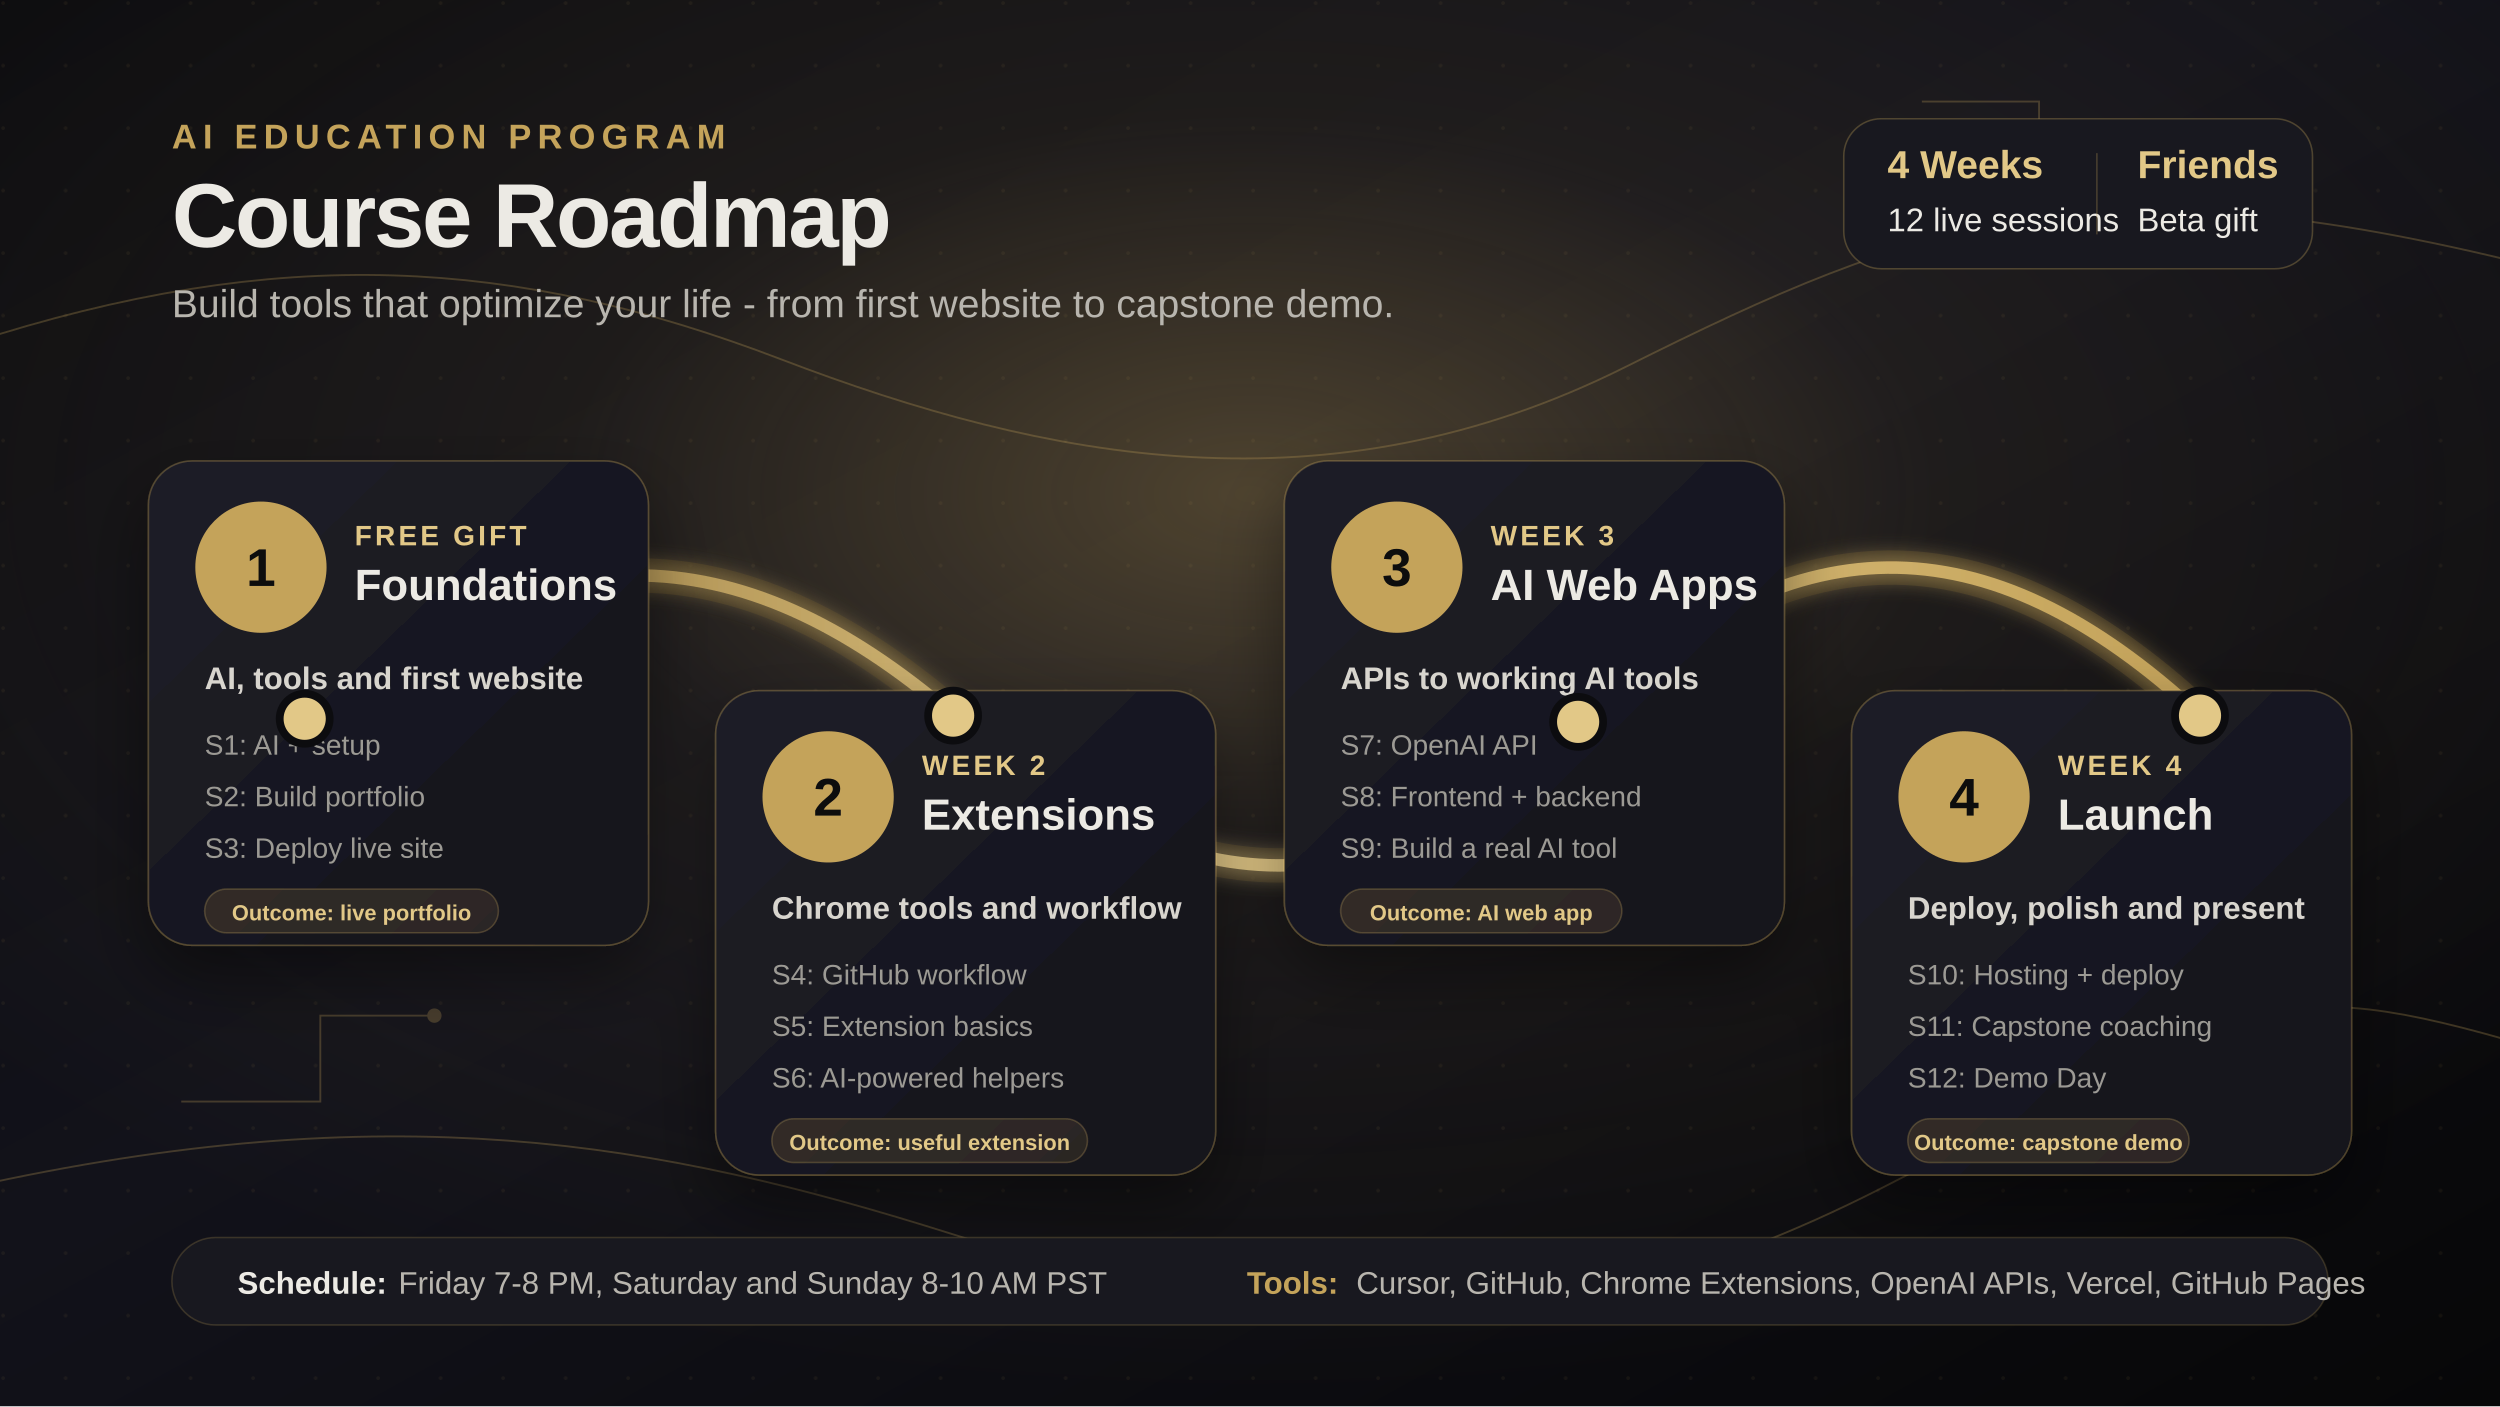
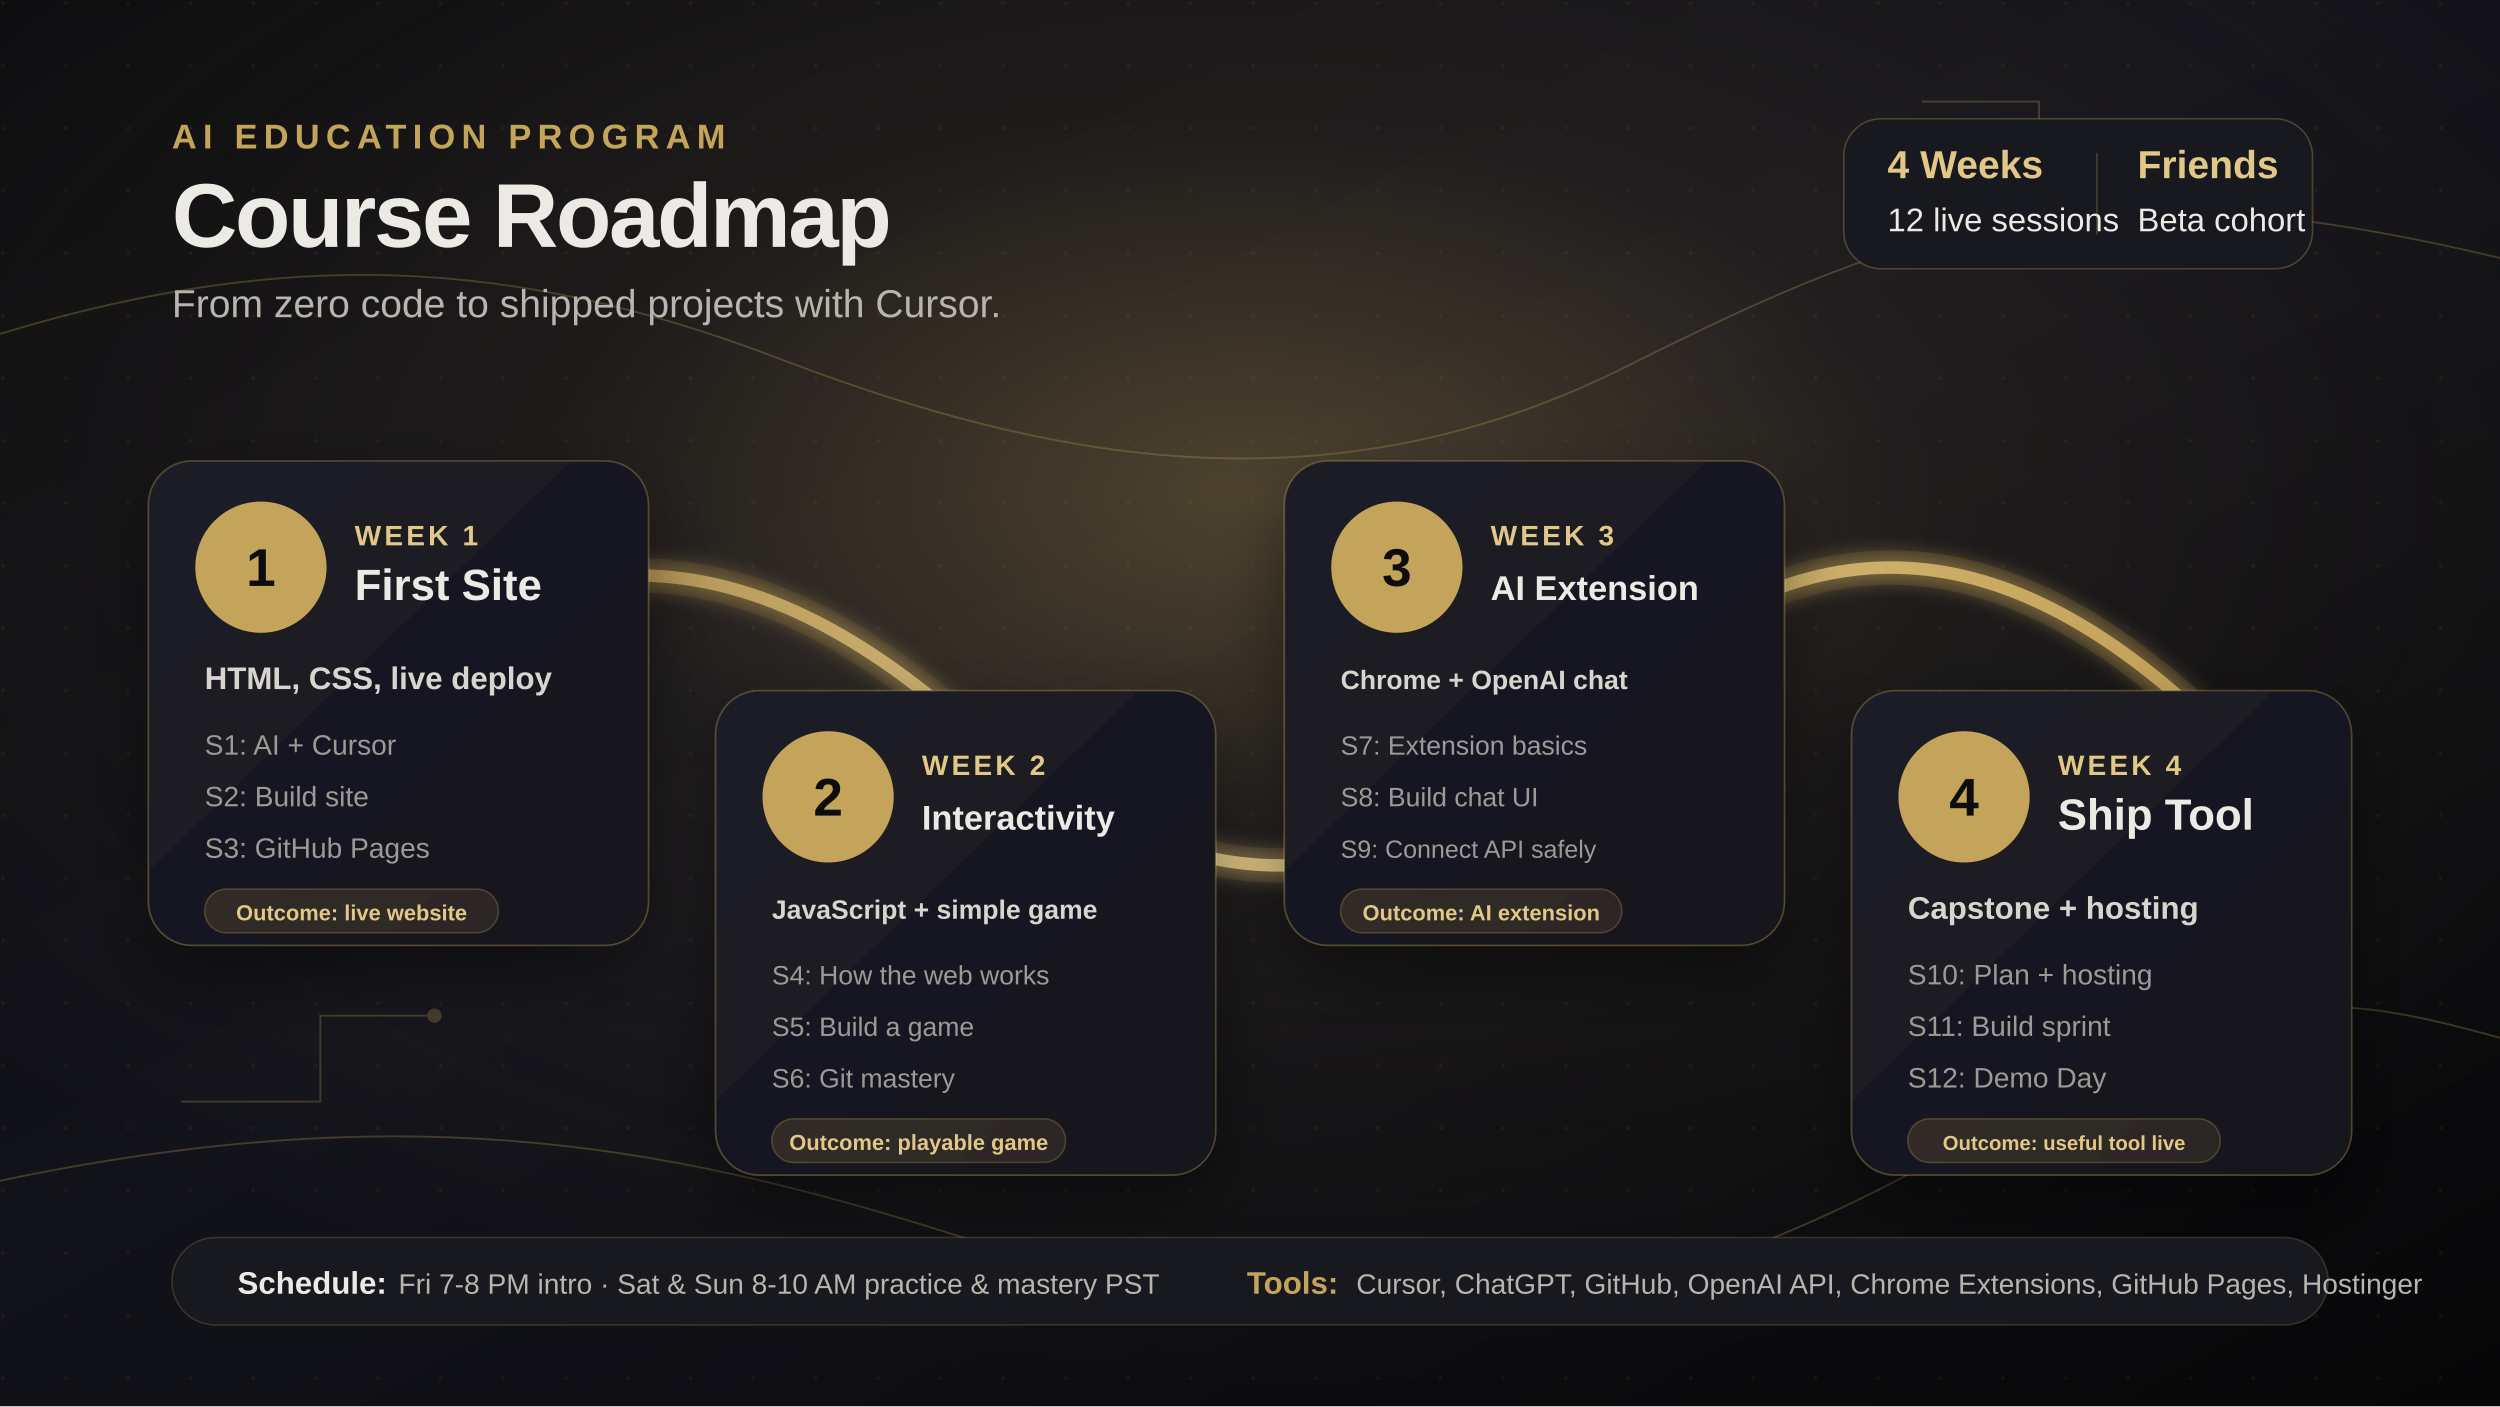
<svg xmlns="http://www.w3.org/2000/svg" width="1600" height="900" viewBox="0 0 1600 900" role="img" aria-labelledby="title desc">
  <defs>
    <linearGradient id="bgGradient" x1="0" y1="0" x2="1" y2="1">
      <stop offset="0" stop-color="#0c0c0f" />
      <stop offset="0.45" stop-color="#12121a" />
      <stop offset="1" stop-color="#070708" />
    </linearGradient>
    <radialGradient id="goldGlow" cx="50%" cy="35%" r="65%">
      <stop offset="0" stop-color="#c4a35a" stop-opacity="0.34" />
      <stop offset="0.42" stop-color="#c4a35a" stop-opacity="0.08" />
      <stop offset="1" stop-color="#c4a35a" stop-opacity="0" />
    </radialGradient>
    <linearGradient id="goldStroke" x1="0" y1="0" x2="1" y2="0">
      <stop offset="0" stop-color="#9a7b3c" />
      <stop offset="0.48" stop-color="#e2c887" />
      <stop offset="1" stop-color="#c4a35a" />
    </linearGradient>
    <linearGradient id="cardGradient" x1="0" y1="0" x2="1" y2="1">
      <stop offset="0" stop-color="#1f1f28" />
      <stop offset="1" stop-color="#12121a" />
    </linearGradient>
    <filter id="softShadow" x="-20%" y="-20%" width="140%" height="150%">
      <feDropShadow dx="0" dy="20" stdDeviation="22" flood-color="#000000" flood-opacity="0.42" />
    </filter>
    <filter id="goldBloom" x="-80%" y="-80%" width="260%" height="260%">
      <feGaussianBlur stdDeviation="8" result="blur" />
      <feMerge>
        <feMergeNode in="blur" />
        <feMergeNode in="SourceGraphic" />
      </feMerge>
    </filter>
    <pattern id="dotGrid" width="40" height="40" patternUnits="userSpaceOnUse">
      <circle cx="2" cy="2" r="1.2" fill="#c4a35a" opacity="0.18" />
    </pattern>
  </defs>
  <rect width="1600" height="900" fill="url(#bgGradient)" />
  <rect width="1600" height="900" fill="url(#goldGlow)" />
  <rect width="1600" height="900" fill="url(#dotGrid)" opacity="0.38" />
  <g opacity="0.28" stroke="#c4a35a" stroke-width="1.2" fill="none">
    <path d="M-20 220 C180 155 330 165 500 230 S850 330 1040 235 1340 100 1620 170" />
    <path d="M-20 760 C250 700 420 730 610 790 S970 880 1205 760 1450 620 1620 670" />
    <path d="M1230 65 L1305 65 L1305 120 L1378 120" />
    <path d="M116 705 L205 705 L205 650 L278 650" />
    <circle cx="1378" cy="120" r="4" fill="#c4a35a" />
    <circle cx="278" cy="650" r="4" fill="#c4a35a" />
  </g>
  <g font-family="Outfit, DM Sans, Segoe UI, Arial, sans-serif">
    <text x="110" y="95" fill="#c4a35a" font-size="22" font-weight="700" letter-spacing="4">AI EDUCATION PROGRAM</text>
    <text x="110" y="158" fill="#eceae4" font-size="58" font-weight="700" letter-spacing="-1.5">Course Roadmap</text>
-     <text x="110" y="203" fill="#b8b5ae" font-size="25">Build tools that optimize your life - from first website to capstone demo.</text>
+     <text x="110" y="203" fill="#b8b5ae" font-size="25">From zero code to shipped projects with Cursor.</text>
    <g transform="translate(1180 76)">
      <rect x="0" y="0" width="300" height="96" rx="24" fill="#18181f" stroke="#c4a35a" stroke-opacity="0.32" />
      <text x="28" y="38" fill="#e2c887" font-size="25" font-weight="700">4 Weeks</text>
      <text x="28" y="72" fill="#eceae4" font-size="21">12 live sessions</text>
      <line x1="162" y1="22" x2="162" y2="74" stroke="#c4a35a" stroke-opacity="0.28" />
      <text x="188" y="38" fill="#e2c887" font-size="25" font-weight="700">Friends</text>
-       <text x="188" y="72" fill="#eceae4" font-size="21">Beta gift</text>
+       <text x="188" y="72" fill="#eceae4" font-size="21">Beta cohort</text>
    </g>
  </g>
  <path d="M195 460 C345 338 470 338 610 458 S875 592 1010 462 1270 330 1408 458" fill="none" stroke="#4b3d22" stroke-width="22" stroke-linecap="round" opacity="0.52" />
  <path d="M195 460 C345 338 470 338 610 458 S875 592 1010 462 1270 330 1408 458" fill="none" stroke="url(#goldStroke)" stroke-width="8" stroke-linecap="round" filter="url(#goldBloom)" />
  <g font-family="DM Sans, Segoe UI, Arial, sans-serif" filter="url(#softShadow)">
    <g transform="translate(95 295)">
      <rect width="320" height="310" rx="28" fill="url(#cardGradient)" stroke="#c4a35a" stroke-opacity="0.34" />
      <circle cx="72" cy="68" r="42" fill="#c4a35a" />
      <text x="72" y="80" text-anchor="middle" fill="#0c0c0f" font-size="34" font-weight="800">1</text>
-       <text x="132" y="54" fill="#e2c887" font-size="18" font-weight="800" letter-spacing="2">FREE GIFT</text>
-       <text x="132" y="89" fill="#eceae4" font-size="28" font-weight="800">Foundations</text>
-       <text x="36" y="146" fill="#d8d5ce" font-size="20" font-weight="700">AI, tools and first website</text>
-       <text x="36" y="188" fill="#9c9a94" font-size="18">S1: AI + setup</text>
-       <text x="36" y="221" fill="#9c9a94" font-size="18">S2: Build portfolio</text>
-       <text x="36" y="254" fill="#9c9a94" font-size="18">S3: Deploy live site</text>
+       <text x="132" y="54" fill="#e2c887" font-size="18" font-weight="800" letter-spacing="2">WEEK 1</text>
+       <text x="132" y="89" fill="#eceae4" font-size="28" font-weight="800">First Site</text>
+       <text x="36" y="146" fill="#d8d5ce" font-size="20" font-weight="700">HTML, CSS, live deploy</text>
+       <text x="36" y="188" fill="#9c9a94" font-size="18">S1: AI + Cursor</text>
+       <text x="36" y="221" fill="#9c9a94" font-size="18">S2: Build site</text>
+       <text x="36" y="254" fill="#9c9a94" font-size="18">S3: GitHub Pages</text>
      <rect x="36" y="274" width="188" height="28" rx="14" fill="#c4a35a" fill-opacity="0.14" stroke="#c4a35a" stroke-opacity="0.28" />
-       <text x="130" y="294" text-anchor="middle" fill="#e2c887" font-size="14" font-weight="700">Outcome: live portfolio</text>
+       <text x="130" y="294" text-anchor="middle" fill="#e2c887" font-size="14" font-weight="700">Outcome: live website</text>
    </g>
    <g transform="translate(458 442)">
      <rect width="320" height="310" rx="28" fill="url(#cardGradient)" stroke="#c4a35a" stroke-opacity="0.34" />
      <circle cx="72" cy="68" r="42" fill="#c4a35a" />
      <text x="72" y="80" text-anchor="middle" fill="#0c0c0f" font-size="34" font-weight="800">2</text>
      <text x="132" y="54" fill="#e2c887" font-size="18" font-weight="800" letter-spacing="2">WEEK 2</text>
-       <text x="132" y="89" fill="#eceae4" font-size="28" font-weight="800">Extensions</text>
-       <text x="36" y="146" fill="#d8d5ce" font-size="20" font-weight="700">Chrome tools and workflow</text>
-       <text x="36" y="188" fill="#9c9a94" font-size="18">S4: GitHub workflow</text>
-       <text x="36" y="221" fill="#9c9a94" font-size="18">S5: Extension basics</text>
-       <text x="36" y="254" fill="#9c9a94" font-size="18">S6: AI-powered helpers</text>
-       <rect x="36" y="274" width="202" height="28" rx="14" fill="#c4a35a" fill-opacity="0.14" stroke="#c4a35a" stroke-opacity="0.28" />
-       <text x="137" y="294" text-anchor="middle" fill="#e2c887" font-size="14" font-weight="700">Outcome: useful extension</text>
+       <text x="132" y="89" fill="#eceae4" font-size="22" font-weight="800">Interactivity</text>
+       <text x="36" y="146" fill="#d8d5ce" font-size="17" font-weight="700">JavaScript + simple game</text>
+       <text x="36" y="188" fill="#9c9a94" font-size="17">S4: How the web works</text>
+       <text x="36" y="221" fill="#9c9a94" font-size="17">S5: Build a game</text>
+       <text x="36" y="254" fill="#9c9a94" font-size="17">S6: Git mastery</text>
+       <rect x="36" y="274" width="188" height="28" rx="14" fill="#c4a35a" fill-opacity="0.14" stroke="#c4a35a" stroke-opacity="0.28" />
+       <text x="130" y="294" text-anchor="middle" fill="#e2c887" font-size="14" font-weight="700">Outcome: playable game</text>
    </g>
    <g transform="translate(822 295)">
      <rect width="320" height="310" rx="28" fill="url(#cardGradient)" stroke="#c4a35a" stroke-opacity="0.34" />
      <circle cx="72" cy="68" r="42" fill="#c4a35a" />
      <text x="72" y="80" text-anchor="middle" fill="#0c0c0f" font-size="34" font-weight="800">3</text>
      <text x="132" y="54" fill="#e2c887" font-size="18" font-weight="800" letter-spacing="2">WEEK 3</text>
-       <text x="132" y="89" fill="#eceae4" font-size="28" font-weight="800">AI Web Apps</text>
-       <text x="36" y="146" fill="#d8d5ce" font-size="20" font-weight="700">APIs to working AI tools</text>
-       <text x="36" y="188" fill="#9c9a94" font-size="18">S7: OpenAI API</text>
-       <text x="36" y="221" fill="#9c9a94" font-size="18">S8: Frontend + backend</text>
-       <text x="36" y="254" fill="#9c9a94" font-size="18">S9: Build a real AI tool</text>
+       <text x="132" y="89" fill="#eceae4" font-size="22" font-weight="800">AI Extension</text>
+       <text x="36" y="146" fill="#d8d5ce" font-size="17" font-weight="700">Chrome + OpenAI chat</text>
+       <text x="36" y="188" fill="#9c9a94" font-size="17">S7: Extension basics</text>
+       <text x="36" y="221" fill="#9c9a94" font-size="17">S8: Build chat UI</text>
+       <text x="36" y="254" fill="#9c9a94" font-size="16">S9: Connect API safely</text>
      <rect x="36" y="274" width="180" height="28" rx="14" fill="#c4a35a" fill-opacity="0.14" stroke="#c4a35a" stroke-opacity="0.28" />
-       <text x="126" y="294" text-anchor="middle" fill="#e2c887" font-size="14" font-weight="700">Outcome: AI web app</text>
+       <text x="126" y="294" text-anchor="middle" fill="#e2c887" font-size="14" font-weight="700">Outcome: AI extension</text>
    </g>
    <g transform="translate(1185 442)">
      <rect width="320" height="310" rx="28" fill="url(#cardGradient)" stroke="#c4a35a" stroke-opacity="0.34" />
      <circle cx="72" cy="68" r="42" fill="#c4a35a" />
      <text x="72" y="80" text-anchor="middle" fill="#0c0c0f" font-size="34" font-weight="800">4</text>
      <text x="132" y="54" fill="#e2c887" font-size="18" font-weight="800" letter-spacing="2">WEEK 4</text>
-       <text x="132" y="89" fill="#eceae4" font-size="28" font-weight="800">Launch</text>
-       <text x="36" y="146" fill="#d8d5ce" font-size="20" font-weight="700">Deploy, polish and present</text>
-       <text x="36" y="188" fill="#9c9a94" font-size="18">S10: Hosting + deploy</text>
-       <text x="36" y="221" fill="#9c9a94" font-size="18">S11: Capstone coaching</text>
+       <text x="132" y="89" fill="#eceae4" font-size="28" font-weight="800">Ship Tool</text>
+       <text x="36" y="146" fill="#d8d5ce" font-size="20" font-weight="700">Capstone + hosting</text>
+       <text x="36" y="188" fill="#9c9a94" font-size="18">S10: Plan + hosting</text>
+       <text x="36" y="221" fill="#9c9a94" font-size="18">S11: Build sprint</text>
      <text x="36" y="254" fill="#9c9a94" font-size="18">S12: Demo Day</text>
-       <rect x="36" y="274" width="180" height="28" rx="14" fill="#c4a35a" fill-opacity="0.14" stroke="#c4a35a" stroke-opacity="0.28" />
-       <text x="126" y="294" text-anchor="middle" fill="#e2c887" font-size="14" font-weight="700">Outcome: capstone demo</text>
+       <rect x="36" y="274" width="200" height="28" rx="14" fill="#c4a35a" fill-opacity="0.14" stroke="#c4a35a" stroke-opacity="0.28" />
+       <text x="136" y="294" text-anchor="middle" fill="#e2c887" font-size="13" font-weight="700">Outcome: useful tool live</text>
    </g>
  </g>
  <g font-family="DM Sans, Segoe UI, Arial, sans-serif">
-     <circle cx="195" cy="460" r="16" fill="#e2c887" stroke="#0c0c0f" stroke-width="5" />
-     <circle cx="610" cy="458" r="16" fill="#e2c887" stroke="#0c0c0f" stroke-width="5" />
-     <circle cx="1010" cy="462" r="16" fill="#e2c887" stroke="#0c0c0f" stroke-width="5" />
-     <circle cx="1408" cy="458" r="16" fill="#e2c887" stroke="#0c0c0f" stroke-width="5" />
    <g transform="translate(110 792)">
      <rect width="1380" height="56" rx="28" fill="#18181f" stroke="#c4a35a" stroke-opacity="0.22" />
      <text x="42" y="36" fill="#eceae4" font-size="20" font-weight="700">Schedule:</text>
-       <text x="145" y="36" fill="#b8b5ae" font-size="20">Friday 7-8 PM, Saturday and Sunday 8-10 AM PST</text>
+       <text x="145" y="36" fill="#b8b5ae" font-size="18">Fri 7-8 PM intro · Sat &amp; Sun 8-10 AM practice &amp; mastery PST</text>
      <text x="688" y="36" fill="#c4a35a" font-size="20" font-weight="700">Tools:</text>
-       <text x="758" y="36" fill="#b8b5ae" font-size="20">Cursor, GitHub, Chrome Extensions, OpenAI APIs, Vercel, GitHub Pages</text>
+       <text x="758" y="36" fill="#b8b5ae" font-size="18">Cursor, ChatGPT, GitHub, OpenAI API, Chrome Extensions, GitHub Pages, Hostinger</text>
    </g>
  </g>
</svg>
